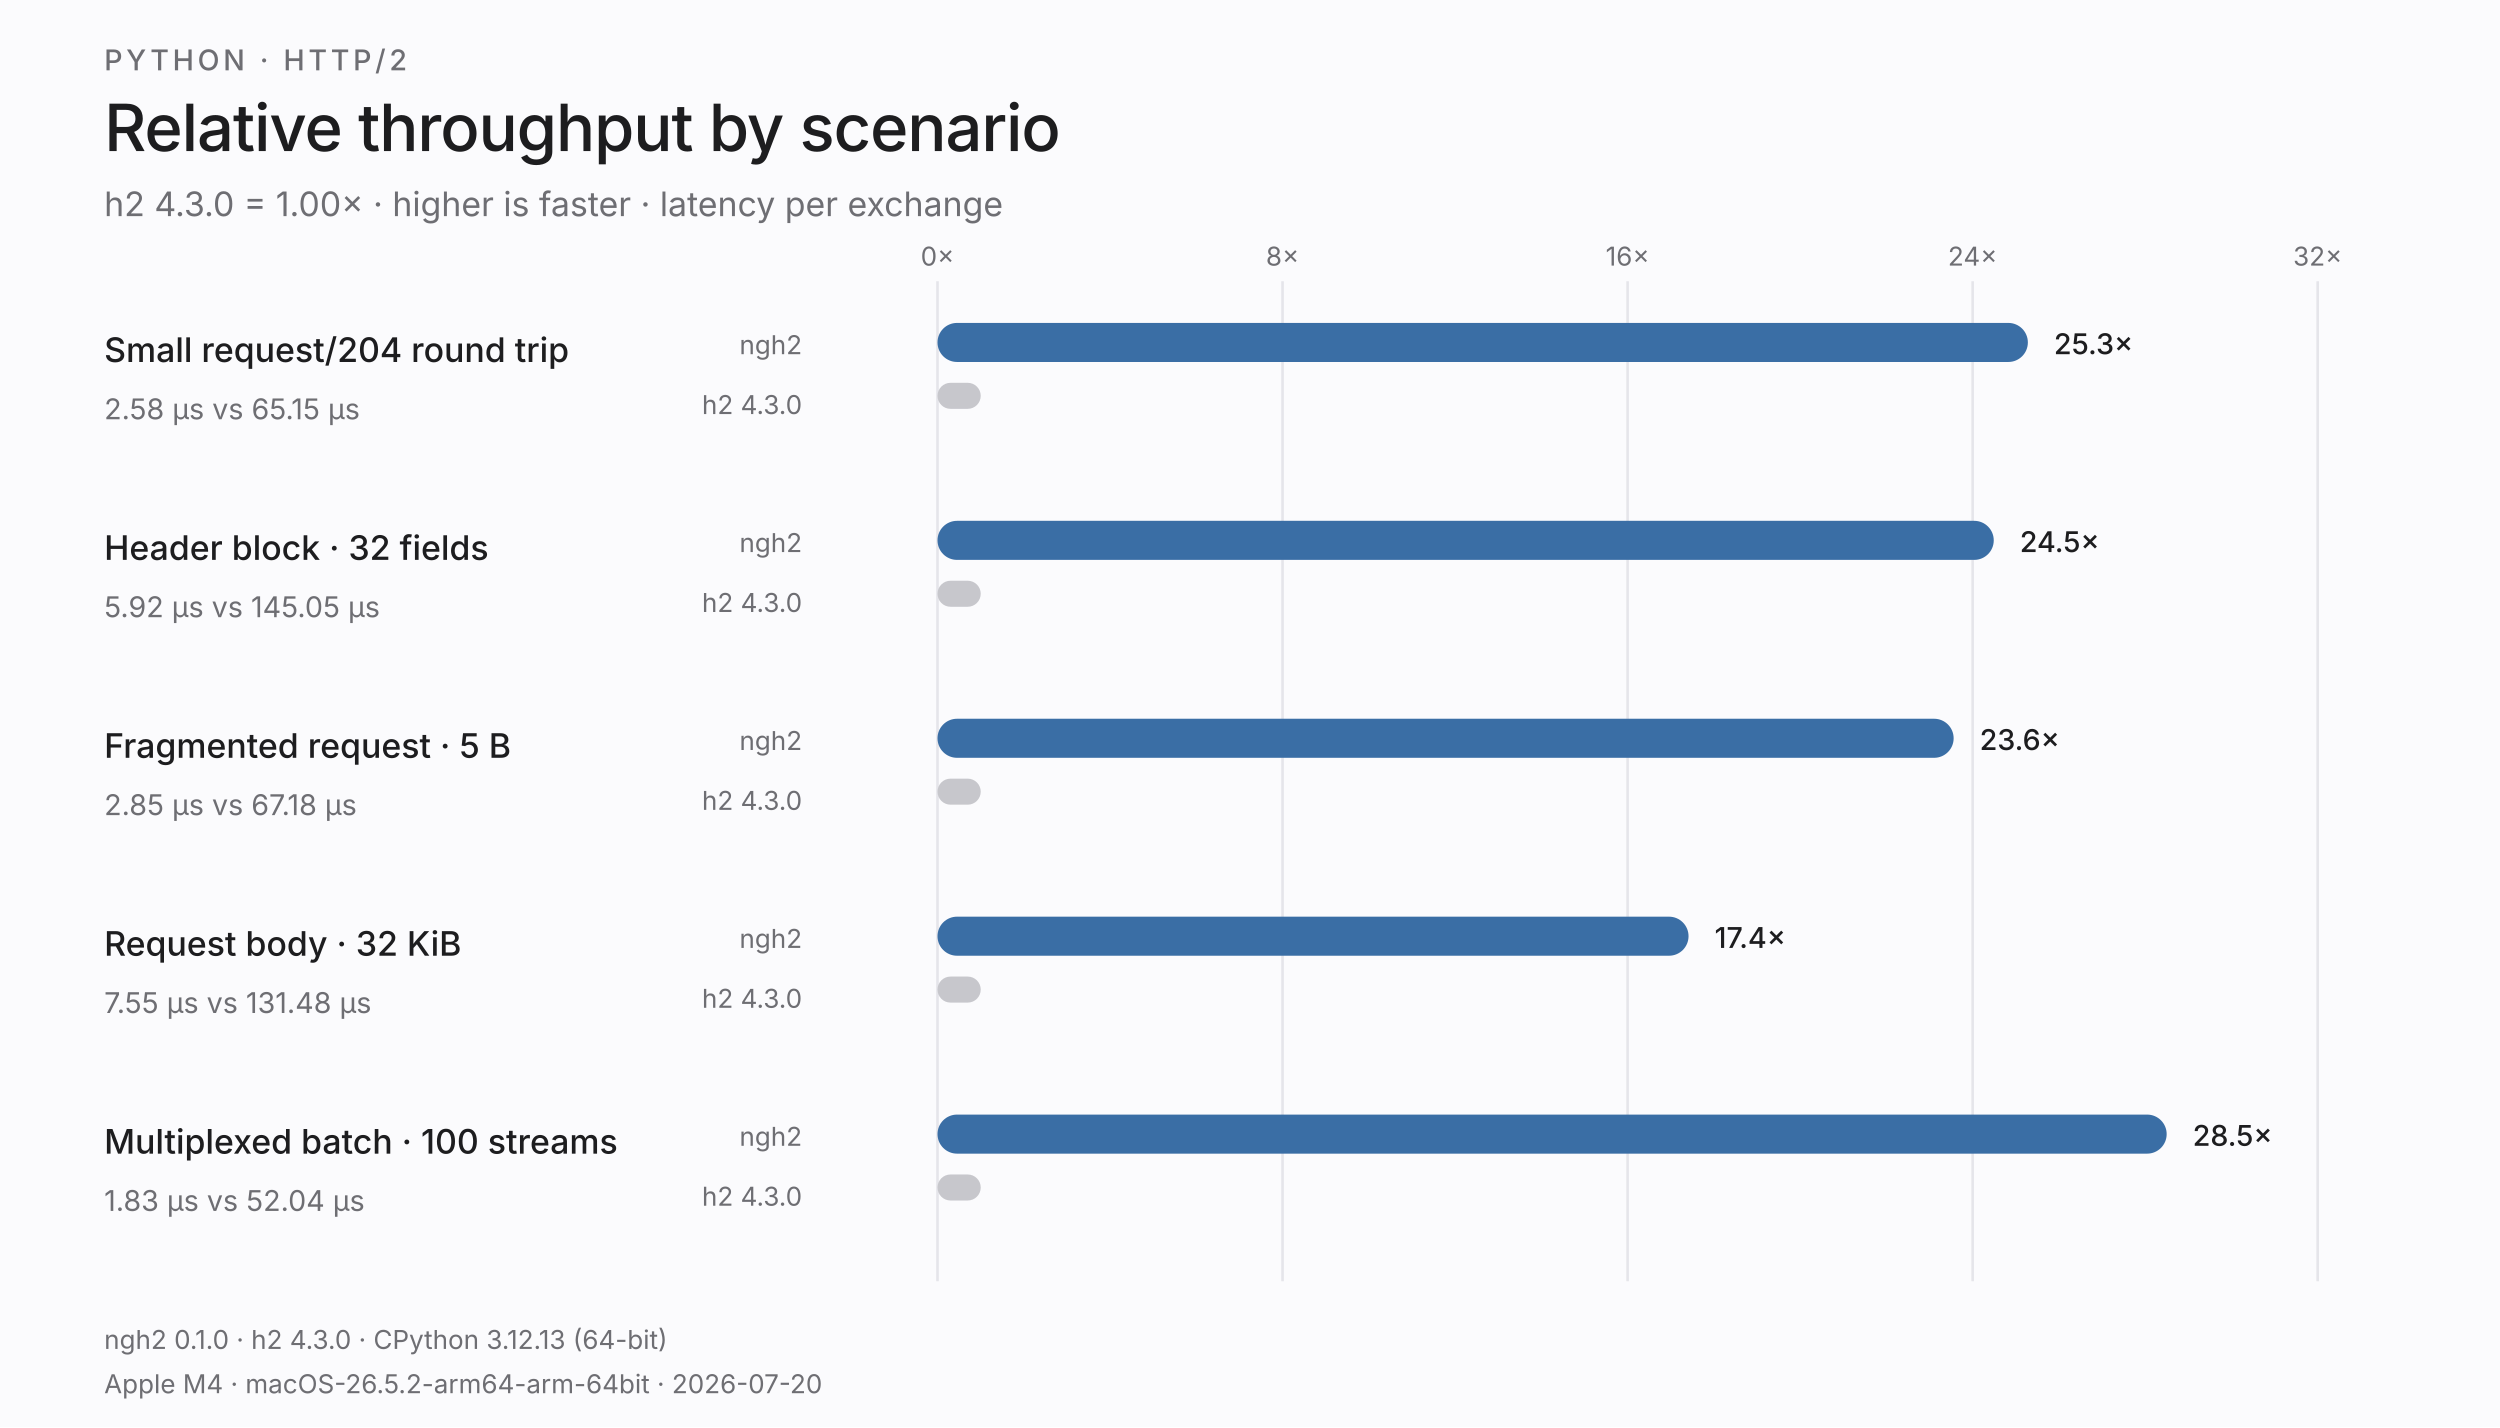
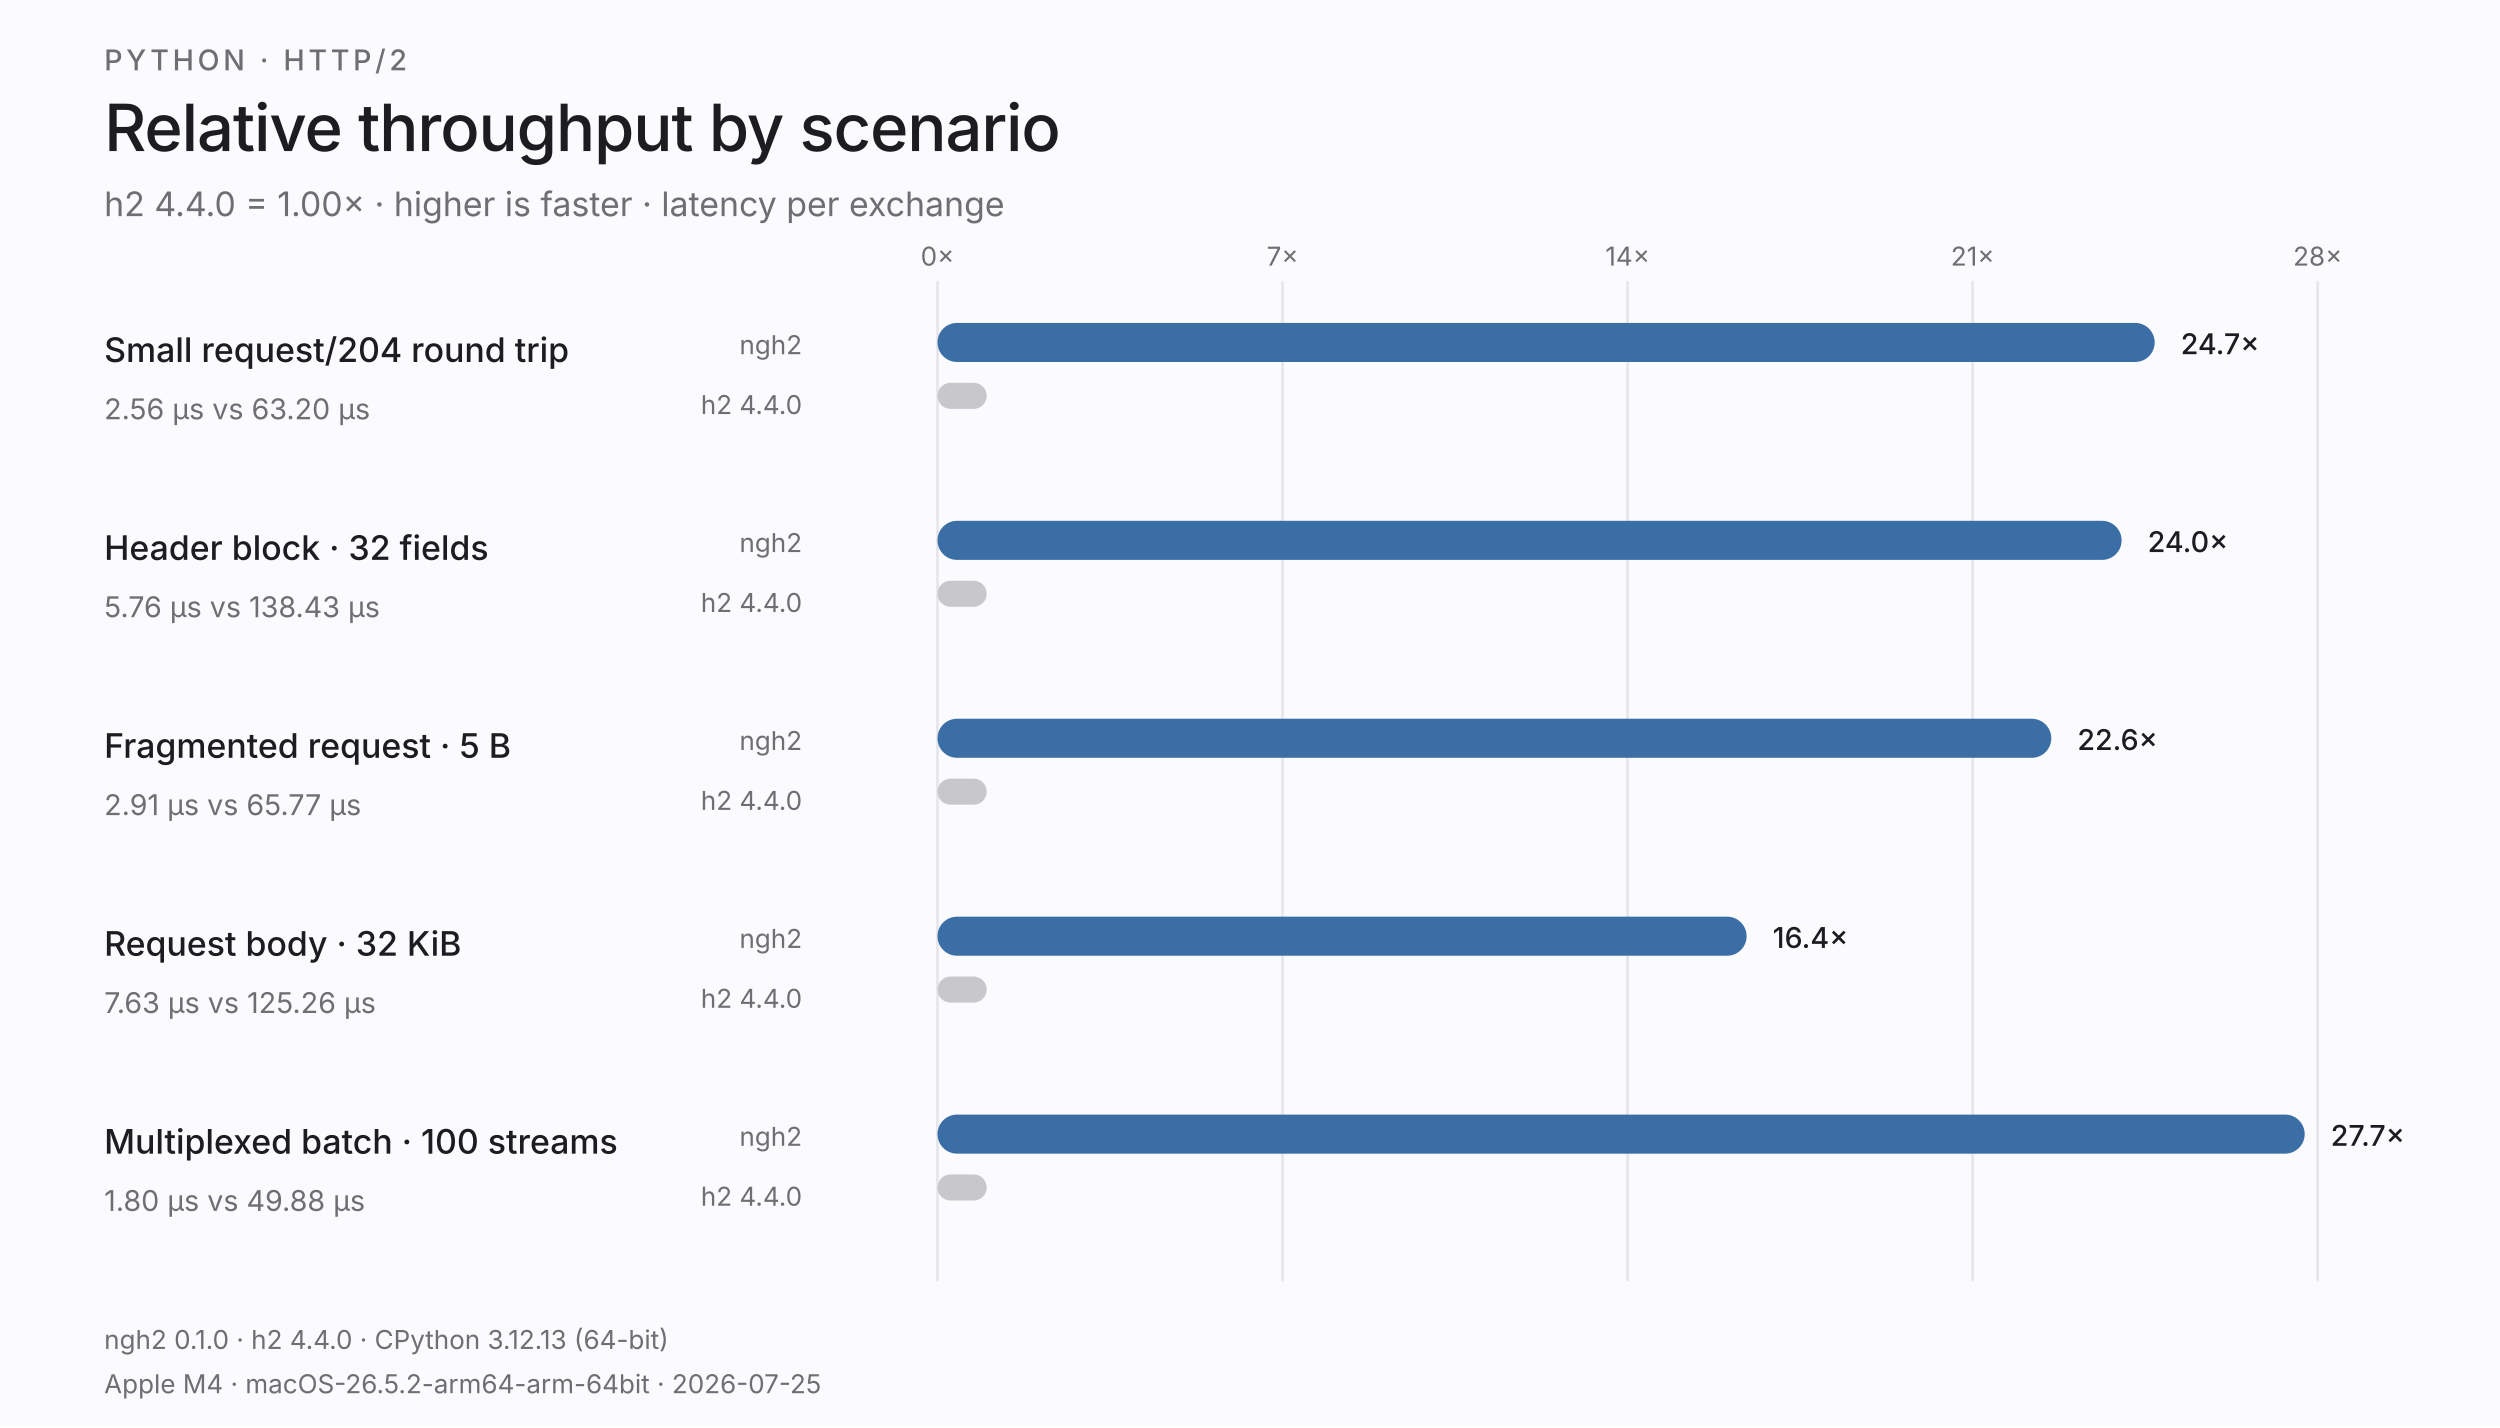
<svg xmlns="http://www.w3.org/2000/svg" width="960" height="548" viewBox="0 0 960 548" role="img" aria-labelledby="title desc">
  <style>
text{font-family:-apple-system,BlinkMacSystemFont,'Segoe UI',sans-serif}
.canvas{fill:#fbfbfd}.primary{fill:#1d1d1f}.secondary{fill:#6e6e73}.grid{stroke:#e5e5ea}
.candidate{fill:#3a6ea5}.reference{fill:#c7c7cc}
</style>
  <rect class="canvas" width="960" height="548" />
  <text class="secondary" x="40" y="27" font-size="11" font-weight="500" letter-spacing="1.4">PYTHON · HTTP/2</text>
  <text class="primary" x="40" y="58" font-size="25" font-weight="500" letter-spacing="-0.4">Relative throughput by scenario</text>
-   <text class="secondary" x="40" y="83" font-size="13">h2 4.3.0 = 1.00× · higher is faster · latency per exchange</text>
+   <text class="secondary" x="40" y="83" font-size="13">h2 4.4.0 = 1.00× · higher is faster · latency per exchange</text>
  <line class="grid" x1="360.0" y1="108" x2="360.0" y2="492" />
  <text class="secondary" x="360.0" y="102" text-anchor="middle" font-size="10">0×</text>
  <line class="grid" x1="492.5" y1="108" x2="492.5" y2="492" />
-   <text class="secondary" x="492.5" y="102" text-anchor="middle" font-size="10">8×</text>
+   <text class="secondary" x="492.5" y="102" text-anchor="middle" font-size="10">7×</text>
  <line class="grid" x1="625.0" y1="108" x2="625.0" y2="492" />
-   <text class="secondary" x="625.0" y="102" text-anchor="middle" font-size="10">16×</text>
+   <text class="secondary" x="625.0" y="102" text-anchor="middle" font-size="10">14×</text>
  <line class="grid" x1="757.5" y1="108" x2="757.5" y2="492" />
-   <text class="secondary" x="757.5" y="102" text-anchor="middle" font-size="10">24×</text>
+   <text class="secondary" x="757.5" y="102" text-anchor="middle" font-size="10">21×</text>
  <line class="grid" x1="890.0" y1="108" x2="890.0" y2="492" />
-   <text class="secondary" x="890.0" y="102" text-anchor="middle" font-size="10">32×</text>
+   <text class="secondary" x="890.0" y="102" text-anchor="middle" font-size="10">28×</text>
  <text class="primary" x="40" y="139" font-size="13" font-weight="500">Small request/204 round trip</text>
-   <text class="secondary" x="40" y="161" font-size="11">2.58 µs vs 65.15 µs</text>
+   <text class="secondary" x="40" y="161" font-size="11">2.56 µs vs 63.20 µs</text>
  <text class="secondary" x="308" y="136" text-anchor="end" font-size="10">ngh2</text>
-   <rect class="candidate" x="360" y="124" width="418.7" height="15" rx="7.5" />
-   <text class="primary" x="788.7" y="136" font-size="11" font-weight="500">25.3×</text>
-   <text class="secondary" x="308" y="159" text-anchor="end" font-size="10">h2 4.3.0</text>
-   <rect class="reference" x="360" y="147" width="16.6" height="10" rx="5" />
+   <rect class="candidate" x="360" y="124" width="467.4" height="15" rx="7.5" />
+   <text class="primary" x="837.4" y="136" font-size="11" font-weight="500">24.7×</text>
+   <text class="secondary" x="308" y="159" text-anchor="end" font-size="10">h2 4.4.0</text>
+   <rect class="reference" x="360" y="147" width="18.9" height="10" rx="5" />
  <text class="primary" x="40" y="215" font-size="13" font-weight="500">Header block · 32 fields</text>
-   <text class="secondary" x="40" y="237" font-size="11">5.92 µs vs 145.05 µs</text>
+   <text class="secondary" x="40" y="237" font-size="11">5.76 µs vs 138.43 µs</text>
  <text class="secondary" x="308" y="212" text-anchor="end" font-size="10">ngh2</text>
-   <rect class="candidate" x="360" y="200" width="405.6" height="15" rx="7.5" />
-   <text class="primary" x="775.6" y="212" font-size="11" font-weight="500">24.5×</text>
-   <text class="secondary" x="308" y="235" text-anchor="end" font-size="10">h2 4.3.0</text>
-   <rect class="reference" x="360" y="223" width="16.6" height="10" rx="5" />
+   <rect class="candidate" x="360" y="200" width="454.7" height="15" rx="7.5" />
+   <text class="primary" x="824.7" y="212" font-size="11" font-weight="500">24.0×</text>
+   <text class="secondary" x="308" y="235" text-anchor="end" font-size="10">h2 4.4.0</text>
+   <rect class="reference" x="360" y="223" width="18.9" height="10" rx="5" />
  <text class="primary" x="40" y="291" font-size="13" font-weight="500">Fragmented request · 5 B</text>
-   <text class="secondary" x="40" y="313" font-size="11">2.85 µs vs 67.18 µs</text>
+   <text class="secondary" x="40" y="313" font-size="11">2.91 µs vs 65.77 µs</text>
  <text class="secondary" x="308" y="288" text-anchor="end" font-size="10">ngh2</text>
-   <rect class="candidate" x="360" y="276" width="390.2" height="15" rx="7.5" />
-   <text class="primary" x="760.2" y="288" font-size="11" font-weight="500">23.6×</text>
-   <text class="secondary" x="308" y="311" text-anchor="end" font-size="10">h2 4.3.0</text>
-   <rect class="reference" x="360" y="299" width="16.6" height="10" rx="5" />
+   <rect class="candidate" x="360" y="276" width="427.7" height="15" rx="7.5" />
+   <text class="primary" x="797.7" y="288" font-size="11" font-weight="500">22.6×</text>
+   <text class="secondary" x="308" y="311" text-anchor="end" font-size="10">h2 4.4.0</text>
+   <rect class="reference" x="360" y="299" width="18.9" height="10" rx="5" />
  <text class="primary" x="40" y="367" font-size="13" font-weight="500">Request body · 32 KiB</text>
-   <text class="secondary" x="40" y="389" font-size="11">7.55 µs vs 131.48 µs</text>
+   <text class="secondary" x="40" y="389" font-size="11">7.63 µs vs 125.26 µs</text>
  <text class="secondary" x="308" y="364" text-anchor="end" font-size="10">ngh2</text>
-   <rect class="candidate" x="360" y="352" width="288.4" height="15" rx="7.5" />
-   <text class="primary" x="658.4" y="364" font-size="11" font-weight="500">17.4×</text>
-   <text class="secondary" x="308" y="387" text-anchor="end" font-size="10">h2 4.3.0</text>
-   <rect class="reference" x="360" y="375" width="16.6" height="10" rx="5" />
+   <rect class="candidate" x="360" y="352" width="310.7" height="15" rx="7.5" />
+   <text class="primary" x="680.7" y="364" font-size="11" font-weight="500">16.4×</text>
+   <text class="secondary" x="308" y="387" text-anchor="end" font-size="10">h2 4.4.0</text>
+   <rect class="reference" x="360" y="375" width="18.9" height="10" rx="5" />
  <text class="primary" x="40" y="443" font-size="13" font-weight="500">Multiplexed batch · 100 streams</text>
-   <text class="secondary" x="40" y="465" font-size="11">1.83 µs vs 52.04 µs</text>
+   <text class="secondary" x="40" y="465" font-size="11">1.80 µs vs 49.88 µs</text>
  <text class="secondary" x="308" y="440" text-anchor="end" font-size="10">ngh2</text>
-   <rect class="candidate" x="360" y="428" width="472.0" height="15" rx="7.5" />
-   <text class="primary" x="842.0" y="440" font-size="11" font-weight="500">28.5×</text>
-   <text class="secondary" x="308" y="463" text-anchor="end" font-size="10">h2 4.3.0</text>
-   <rect class="reference" x="360" y="451" width="16.6" height="10" rx="5" />
-   <text class="secondary" x="40" y="518" font-size="10">ngh2 0.1.0 · h2 4.3.0 · CPython 3.12.13 (64-bit)</text>
-   <text class="secondary" x="40" y="535" font-size="10">Apple M4 · macOS-26.5.2-arm64-arm-64bit · 2026-07-20</text>
+   <rect class="candidate" x="360" y="428" width="525.0" height="15" rx="7.5" />
+   <text class="primary" x="895.0" y="440" font-size="11" font-weight="500">27.7×</text>
+   <text class="secondary" x="308" y="463" text-anchor="end" font-size="10">h2 4.4.0</text>
+   <rect class="reference" x="360" y="451" width="18.9" height="10" rx="5" />
+   <text class="secondary" x="40" y="518" font-size="10">ngh2 0.1.0 · h2 4.4.0 · CPython 3.12.13 (64-bit)</text>
+   <text class="secondary" x="40" y="535" font-size="10">Apple M4 · macOS-26.5.2-arm64-arm-64bit · 2026-07-25</text>
</svg>
